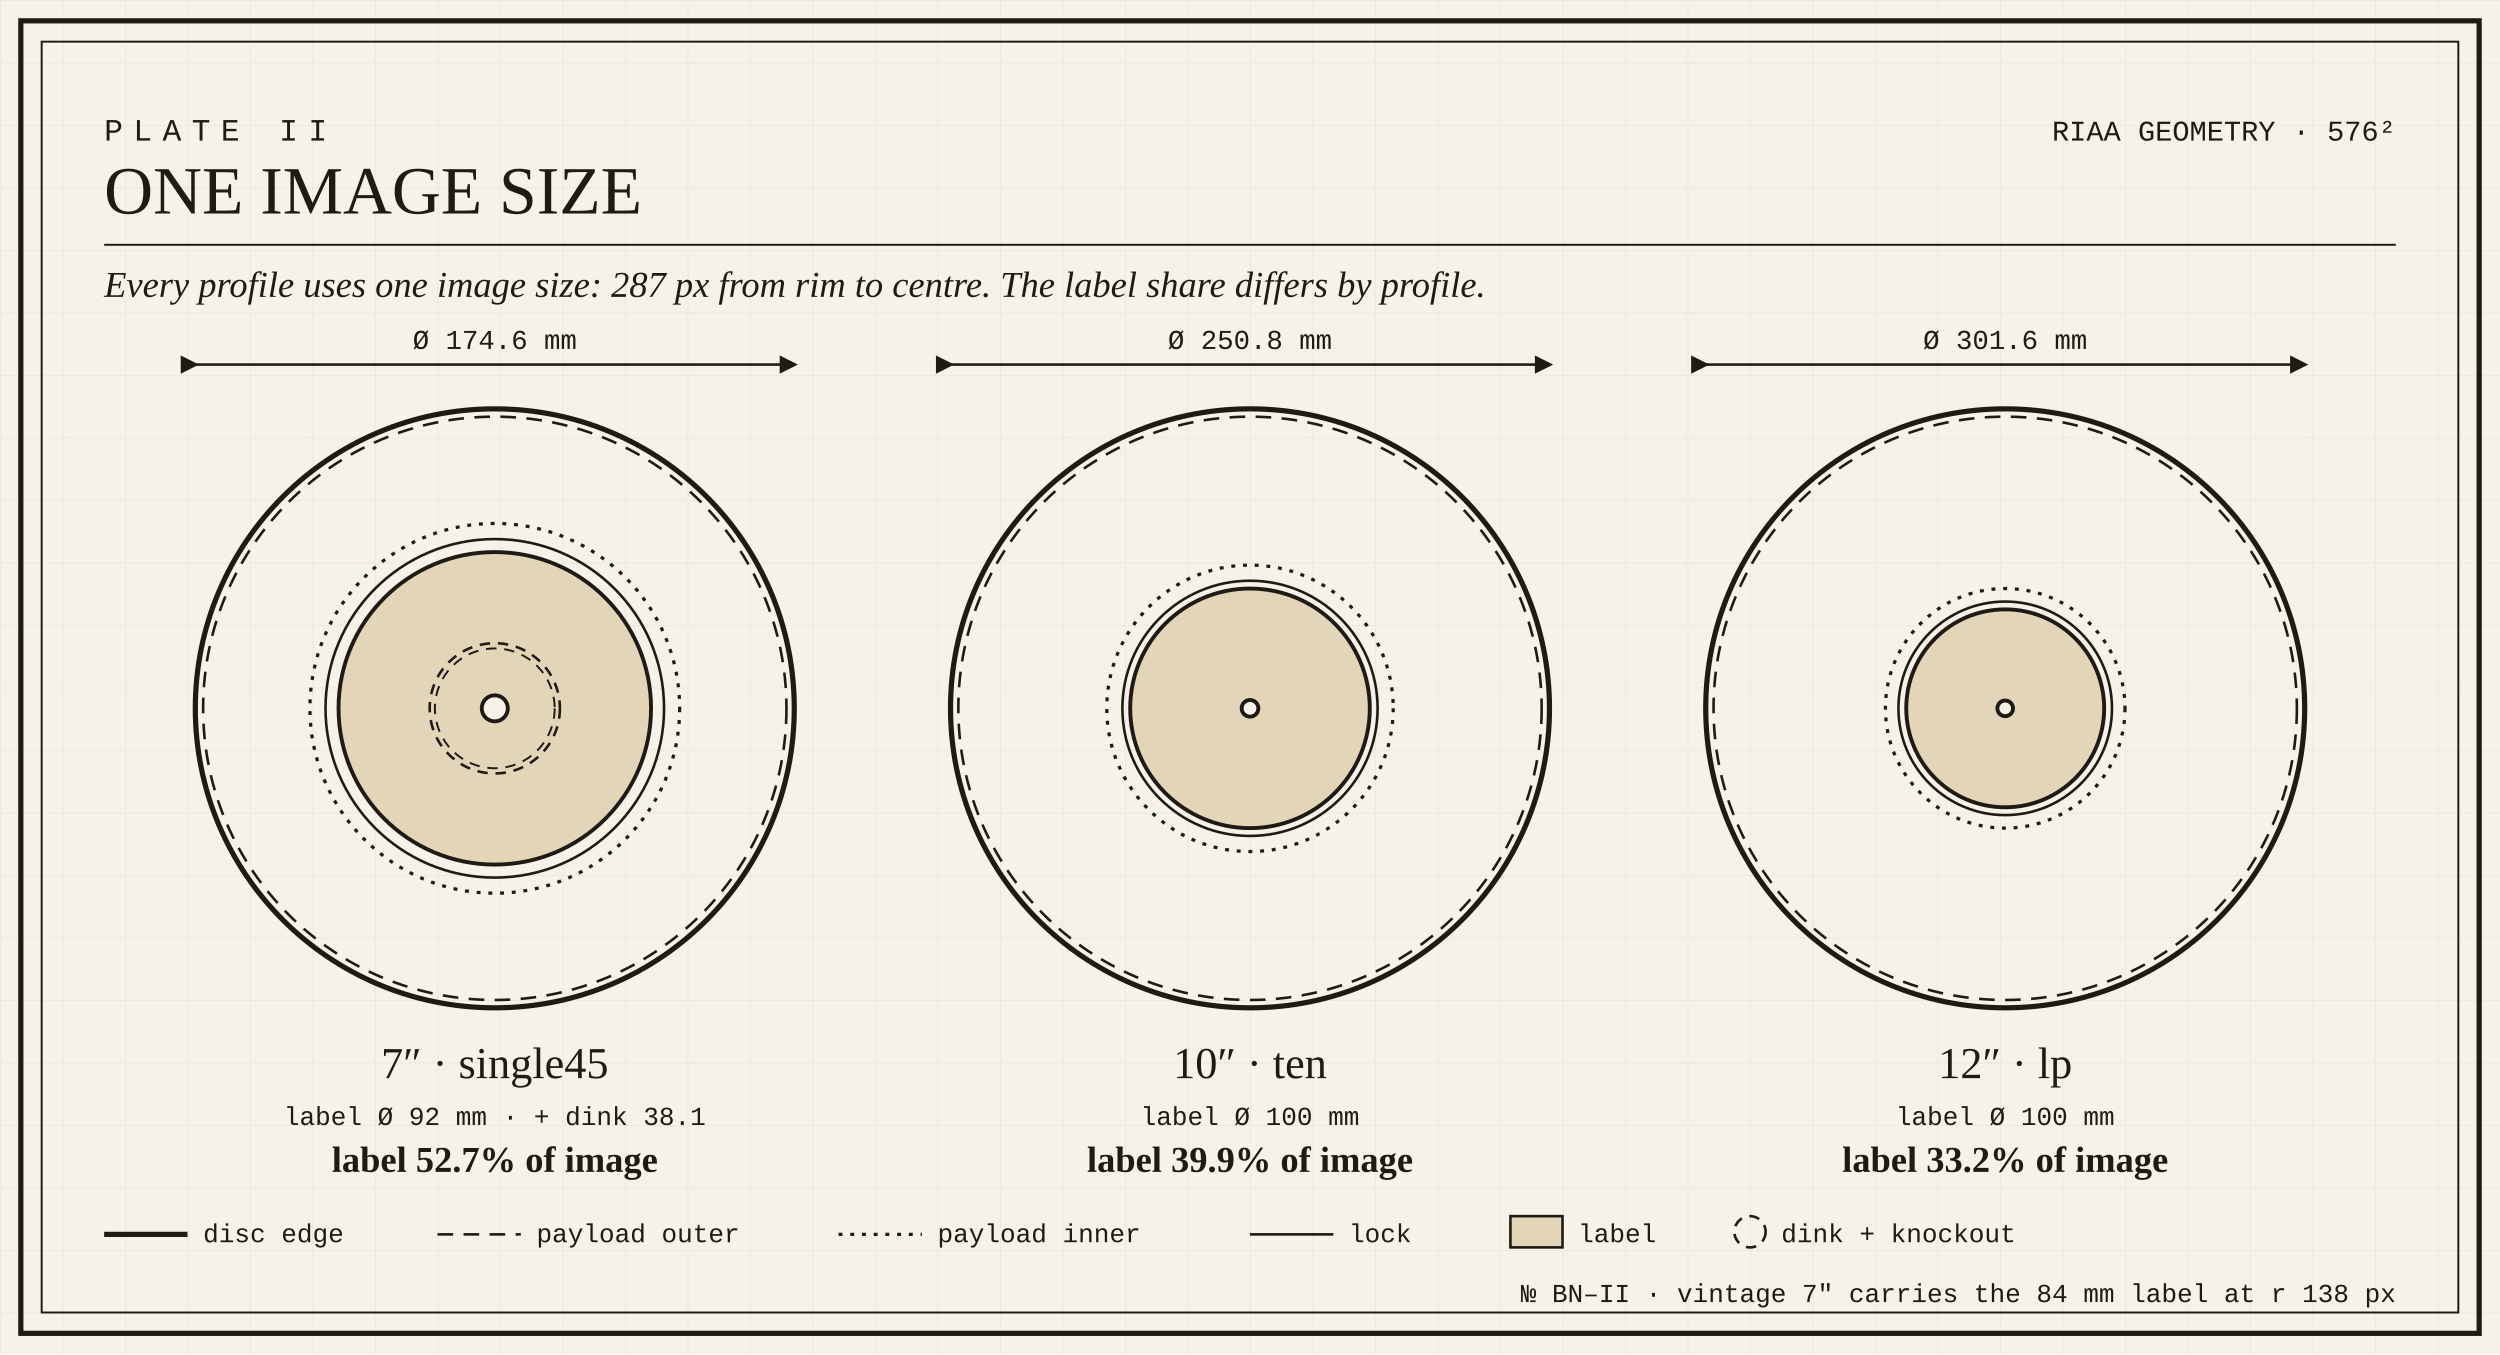
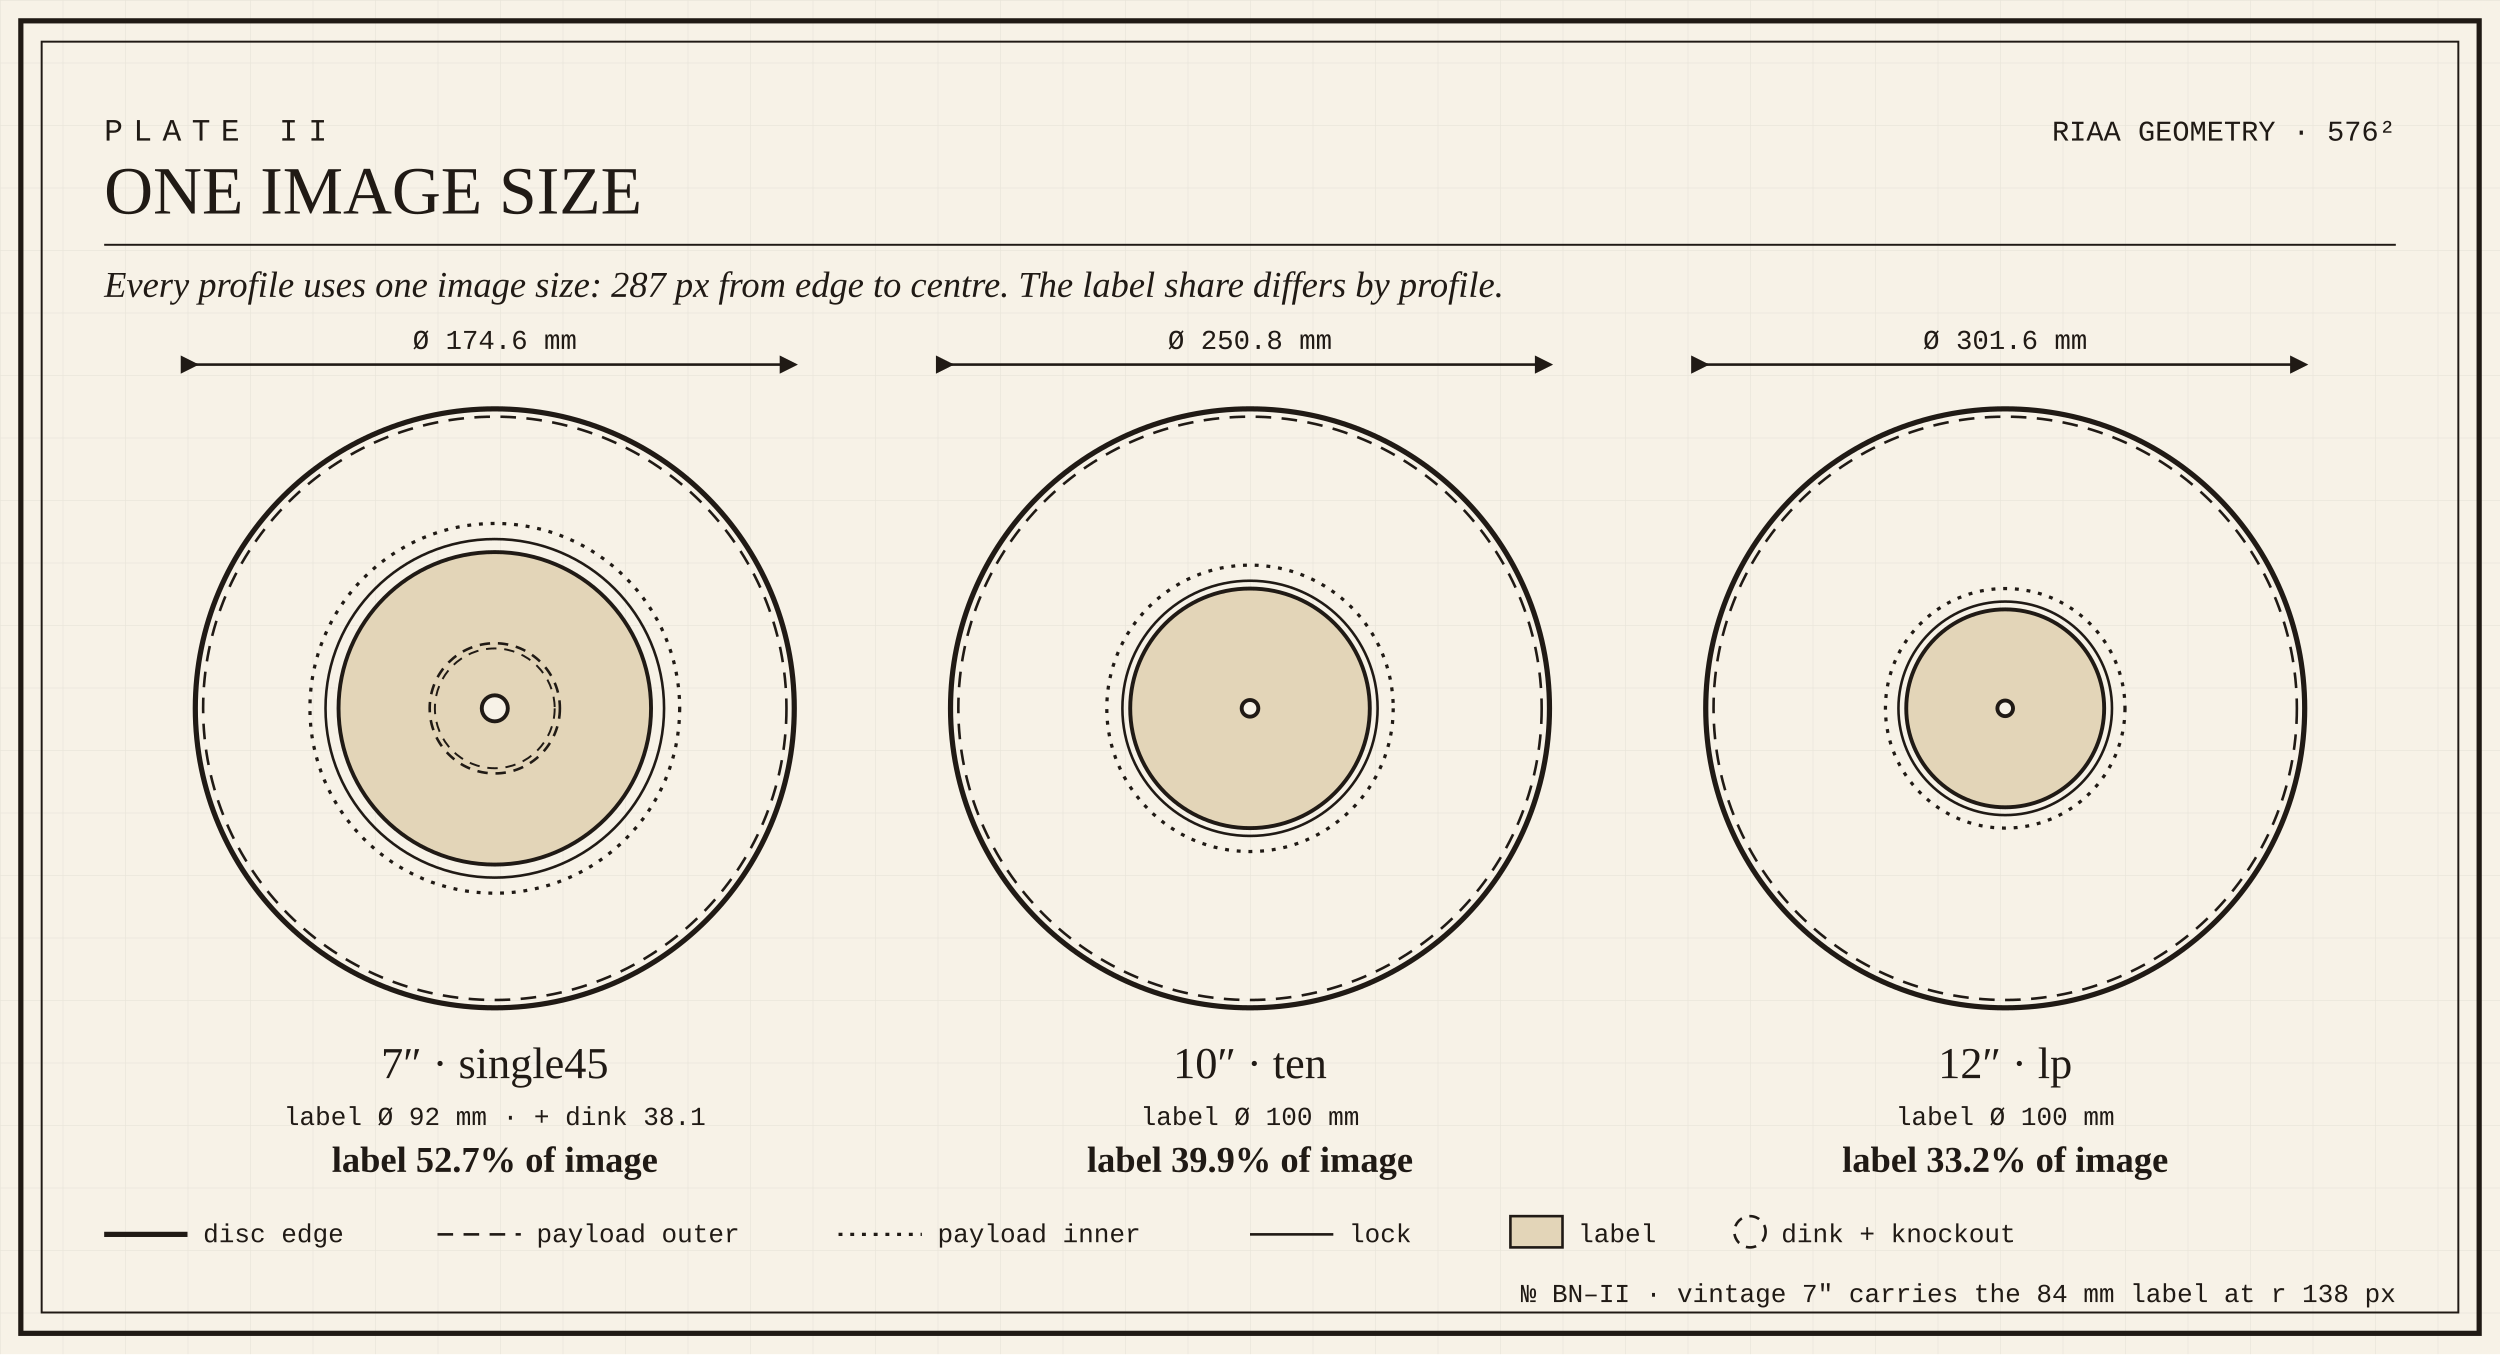
<svg xmlns="http://www.w3.org/2000/svg" viewBox="0 0 960 520" font-family="Georgia, 'Times New Roman', serif">
  <defs>
    <pattern id="grid2" width="24" height="24" patternUnits="userSpaceOnUse">
      <path d="M24,0 H0 V24" fill="none" stroke="#201A15" stroke-width="0.5" opacity="0.07" />
    </pattern>
    <marker id="arr2" viewBox="0 0 10 10" refX="8" refY="5" markerWidth="7" markerHeight="7" orient="auto-start-reverse">
      <path d="M0,0 L10,5 L0,10 z" fill="#201A15" />
    </marker>
    <marker id="arr2s" viewBox="0 0 10 10" refX="2" refY="5" markerWidth="7" markerHeight="7" orient="auto-start-reverse">
      <path d="M10,0 L0,5 L10,10 z" fill="#201A15" />
    </marker>
  </defs>
  <rect x="0" y="0" width="960" height="520" fill="#F7F2E7" />
  <rect x="0" y="0" width="960" height="520" fill="url(#grid2)" />
  <rect x="8" y="8" width="944" height="504" fill="none" stroke="#201A15" stroke-width="2" />
  <rect x="16" y="16" width="928" height="488" fill="none" stroke="#201A15" stroke-width="0.75" />
  <text x="40" y="54" font-family="'Courier New', monospace" font-size="12" letter-spacing="4" fill="#201A15">PLATE II</text>
  <text x="40" y="82" font-size="26" fill="#201A15">ONE IMAGE SIZE</text>
  <text x="920" y="54" text-anchor="end" font-family="'Courier New', monospace" font-size="11" fill="#201A15">RIAA GEOMETRY · 576²</text>
  <line x1="40" y1="94" x2="920" y2="94" stroke="#201A15" stroke-width="0.75" />
-   <text x="40" y="114" font-size="14" font-style="italic" fill="#201A15">Every profile uses one image size: 287 px from rim to centre. The label share differs by profile.</text>
+   <text x="40" y="114" font-size="14" font-style="italic" fill="#201A15">Every profile uses one image size: 287 px from edge to centre. The label share differs by profile.</text>
  <g font-family="'Courier New', monospace" font-size="10.5" fill="#201A15">
    <line x1="75" y1="140" x2="305" y2="140" stroke="#201A15" stroke-width="1" marker-start="url(#arr2s)" marker-end="url(#arr2)" />
    <text x="190" y="134" text-anchor="middle">Ø 174.6 mm</text>
    <line x1="365" y1="140" x2="595" y2="140" stroke="#201A15" stroke-width="1" marker-start="url(#arr2s)" marker-end="url(#arr2)" />
    <text x="480" y="134" text-anchor="middle">Ø 250.8 mm</text>
    <line x1="655" y1="140" x2="885" y2="140" stroke="#201A15" stroke-width="1" marker-start="url(#arr2s)" marker-end="url(#arr2)" />
    <text x="770" y="134" text-anchor="middle">Ø 301.6 mm</text>
  </g>
  <g>
    <circle cx="190" cy="272" r="115" fill="none" stroke="#201A15" stroke-width="2" />
    <circle cx="190" cy="272" r="112" fill="none" stroke="#201A15" stroke-width="1" stroke-dasharray="6 4" />
    <circle cx="190" cy="272" r="71" fill="none" stroke="#201A15" stroke-width="1.25" stroke-dasharray="1.5 3" />
    <circle cx="190" cy="272" r="65" fill="none" stroke="#201A15" stroke-width="1" />
    <circle cx="190" cy="272" r="60" fill="#E3D5B8" stroke="#201A15" stroke-width="1.5" />
    <circle cx="190" cy="272" r="25" fill="none" stroke="#201A15" stroke-width="1" stroke-dasharray="4 3" />
    <circle cx="190" cy="272" r="23" fill="none" stroke="#201A15" stroke-width="0.75" stroke-dasharray="4 3" />
    <circle cx="190" cy="272" r="5" fill="#F7F2E7" stroke="#201A15" stroke-width="1.5" />
    <text x="190" y="414" text-anchor="middle" font-size="17" fill="#201A15">7″ · single45</text>
    <text x="190" y="432" text-anchor="middle" font-family="'Courier New', monospace" font-size="10" fill="#201A15">label Ø 92 mm · + dink 38.1</text>
    <text x="190" y="450" text-anchor="middle" font-size="14" font-weight="bold" fill="#201A15">label 52.7% of image</text>
  </g>
  <g>
    <circle cx="480" cy="272" r="115" fill="none" stroke="#201A15" stroke-width="2" />
    <circle cx="480" cy="272" r="112" fill="none" stroke="#201A15" stroke-width="1" stroke-dasharray="6 4" />
    <circle cx="480" cy="272" r="55" fill="none" stroke="#201A15" stroke-width="1.25" stroke-dasharray="1.5 3" />
    <circle cx="480" cy="272" r="49" fill="none" stroke="#201A15" stroke-width="1" />
    <circle cx="480" cy="272" r="46" fill="#E3D5B8" stroke="#201A15" stroke-width="1.5" />
    <circle cx="480" cy="272" r="3.2" fill="#F7F2E7" stroke="#201A15" stroke-width="1.5" />
    <text x="480" y="414" text-anchor="middle" font-size="17" fill="#201A15">10″ · ten</text>
    <text x="480" y="432" text-anchor="middle" font-family="'Courier New', monospace" font-size="10" fill="#201A15">label Ø 100 mm</text>
    <text x="480" y="450" text-anchor="middle" font-size="14" font-weight="bold" fill="#201A15">label 39.9% of image</text>
  </g>
  <g>
    <circle cx="770" cy="272" r="115" fill="none" stroke="#201A15" stroke-width="2" />
    <circle cx="770" cy="272" r="112" fill="none" stroke="#201A15" stroke-width="1" stroke-dasharray="6 4" />
    <circle cx="770" cy="272" r="46" fill="none" stroke="#201A15" stroke-width="1.25" stroke-dasharray="1.5 3" />
    <circle cx="770" cy="272" r="41" fill="none" stroke="#201A15" stroke-width="1" />
    <circle cx="770" cy="272" r="38" fill="#E3D5B8" stroke="#201A15" stroke-width="1.5" />
    <circle cx="770" cy="272" r="3" fill="#F7F2E7" stroke="#201A15" stroke-width="1.5" />
    <text x="770" y="414" text-anchor="middle" font-size="17" fill="#201A15">12″ · lp</text>
    <text x="770" y="432" text-anchor="middle" font-family="'Courier New', monospace" font-size="10" fill="#201A15">label Ø 100 mm</text>
    <text x="770" y="450" text-anchor="middle" font-size="14" font-weight="bold" fill="#201A15">label 33.2% of image</text>
  </g>
  <g font-family="'Courier New', monospace" font-size="10" fill="#201A15">
    <line x1="40" y1="474" x2="72" y2="474" stroke="#201A15" stroke-width="2" />
    <text x="78" y="477">disc edge</text>
    <line x1="168" y1="474" x2="200" y2="474" stroke="#201A15" stroke-width="1" stroke-dasharray="6 4" />
    <text x="206" y="477">payload outer</text>
    <line x1="322" y1="474" x2="354" y2="474" stroke="#201A15" stroke-width="1.25" stroke-dasharray="1.5 3" />
    <text x="360" y="477">payload inner</text>
    <line x1="480" y1="474" x2="512" y2="474" stroke="#201A15" stroke-width="1" />
    <text x="518" y="477">lock</text>
    <rect x="580" y="467" width="20" height="12" fill="#E3D5B8" stroke="#201A15" stroke-width="1" />
    <text x="606" y="477">label</text>
    <circle cx="672" cy="473" r="6" fill="none" stroke="#201A15" stroke-width="1" stroke-dasharray="4 3" />
    <text x="684" y="477">dink + knockout</text>
  </g>
  <text x="920" y="500" text-anchor="end" font-family="'Courier New', monospace" font-size="10" fill="#201A15">№ BN–II · vintage 7″ carries the 84 mm label at r 138 px</text>
</svg>
